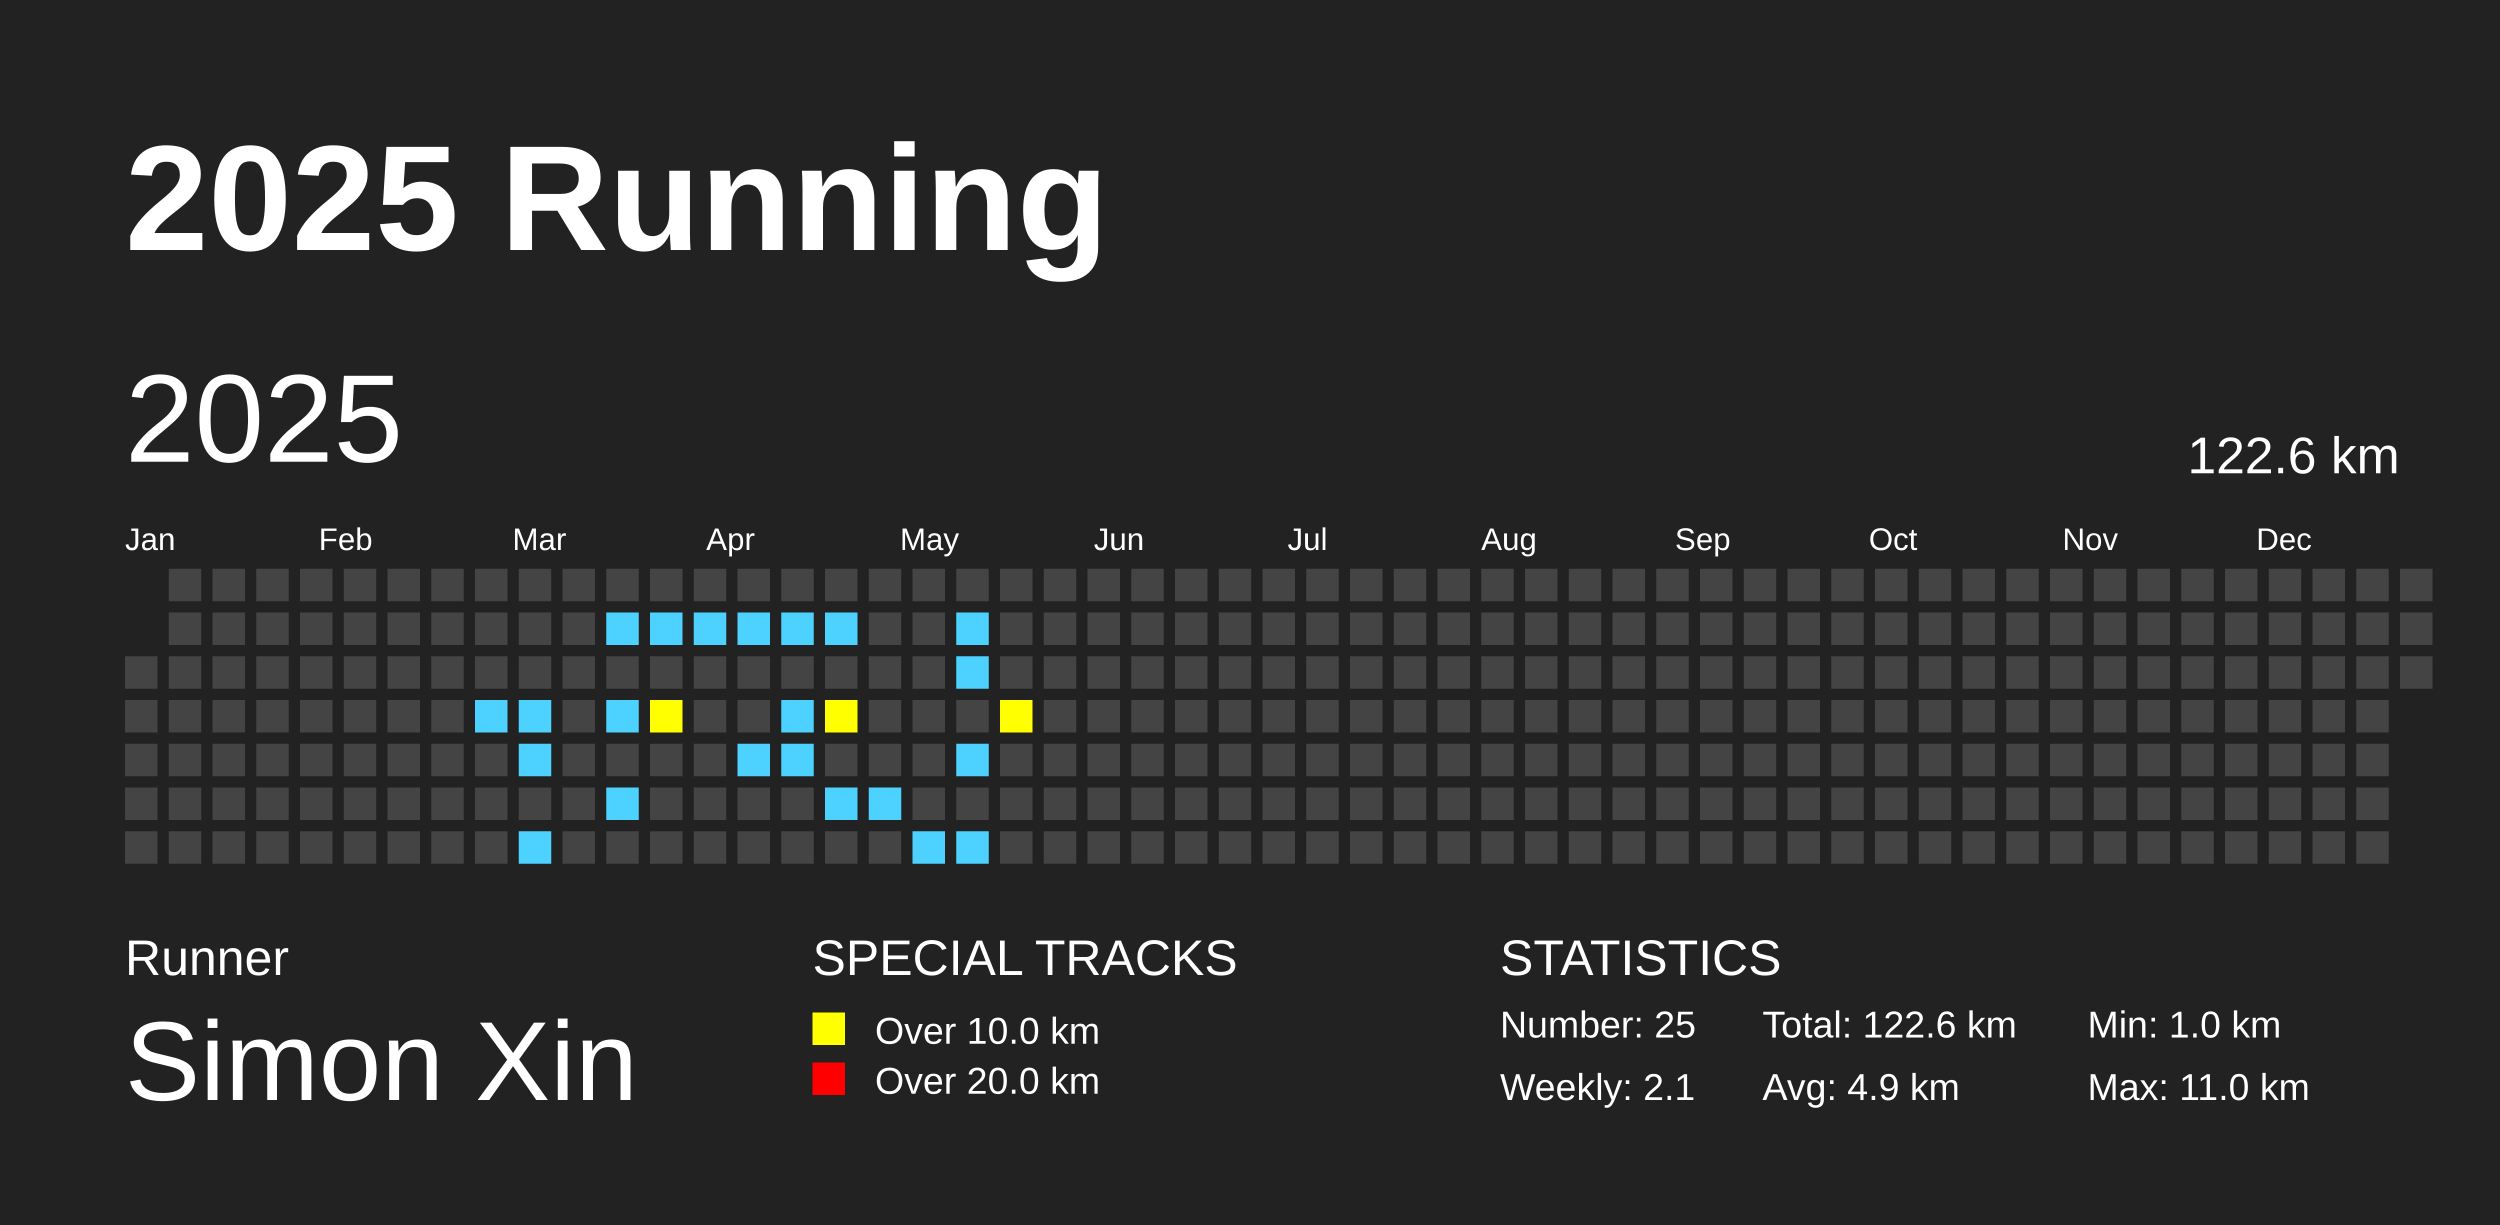
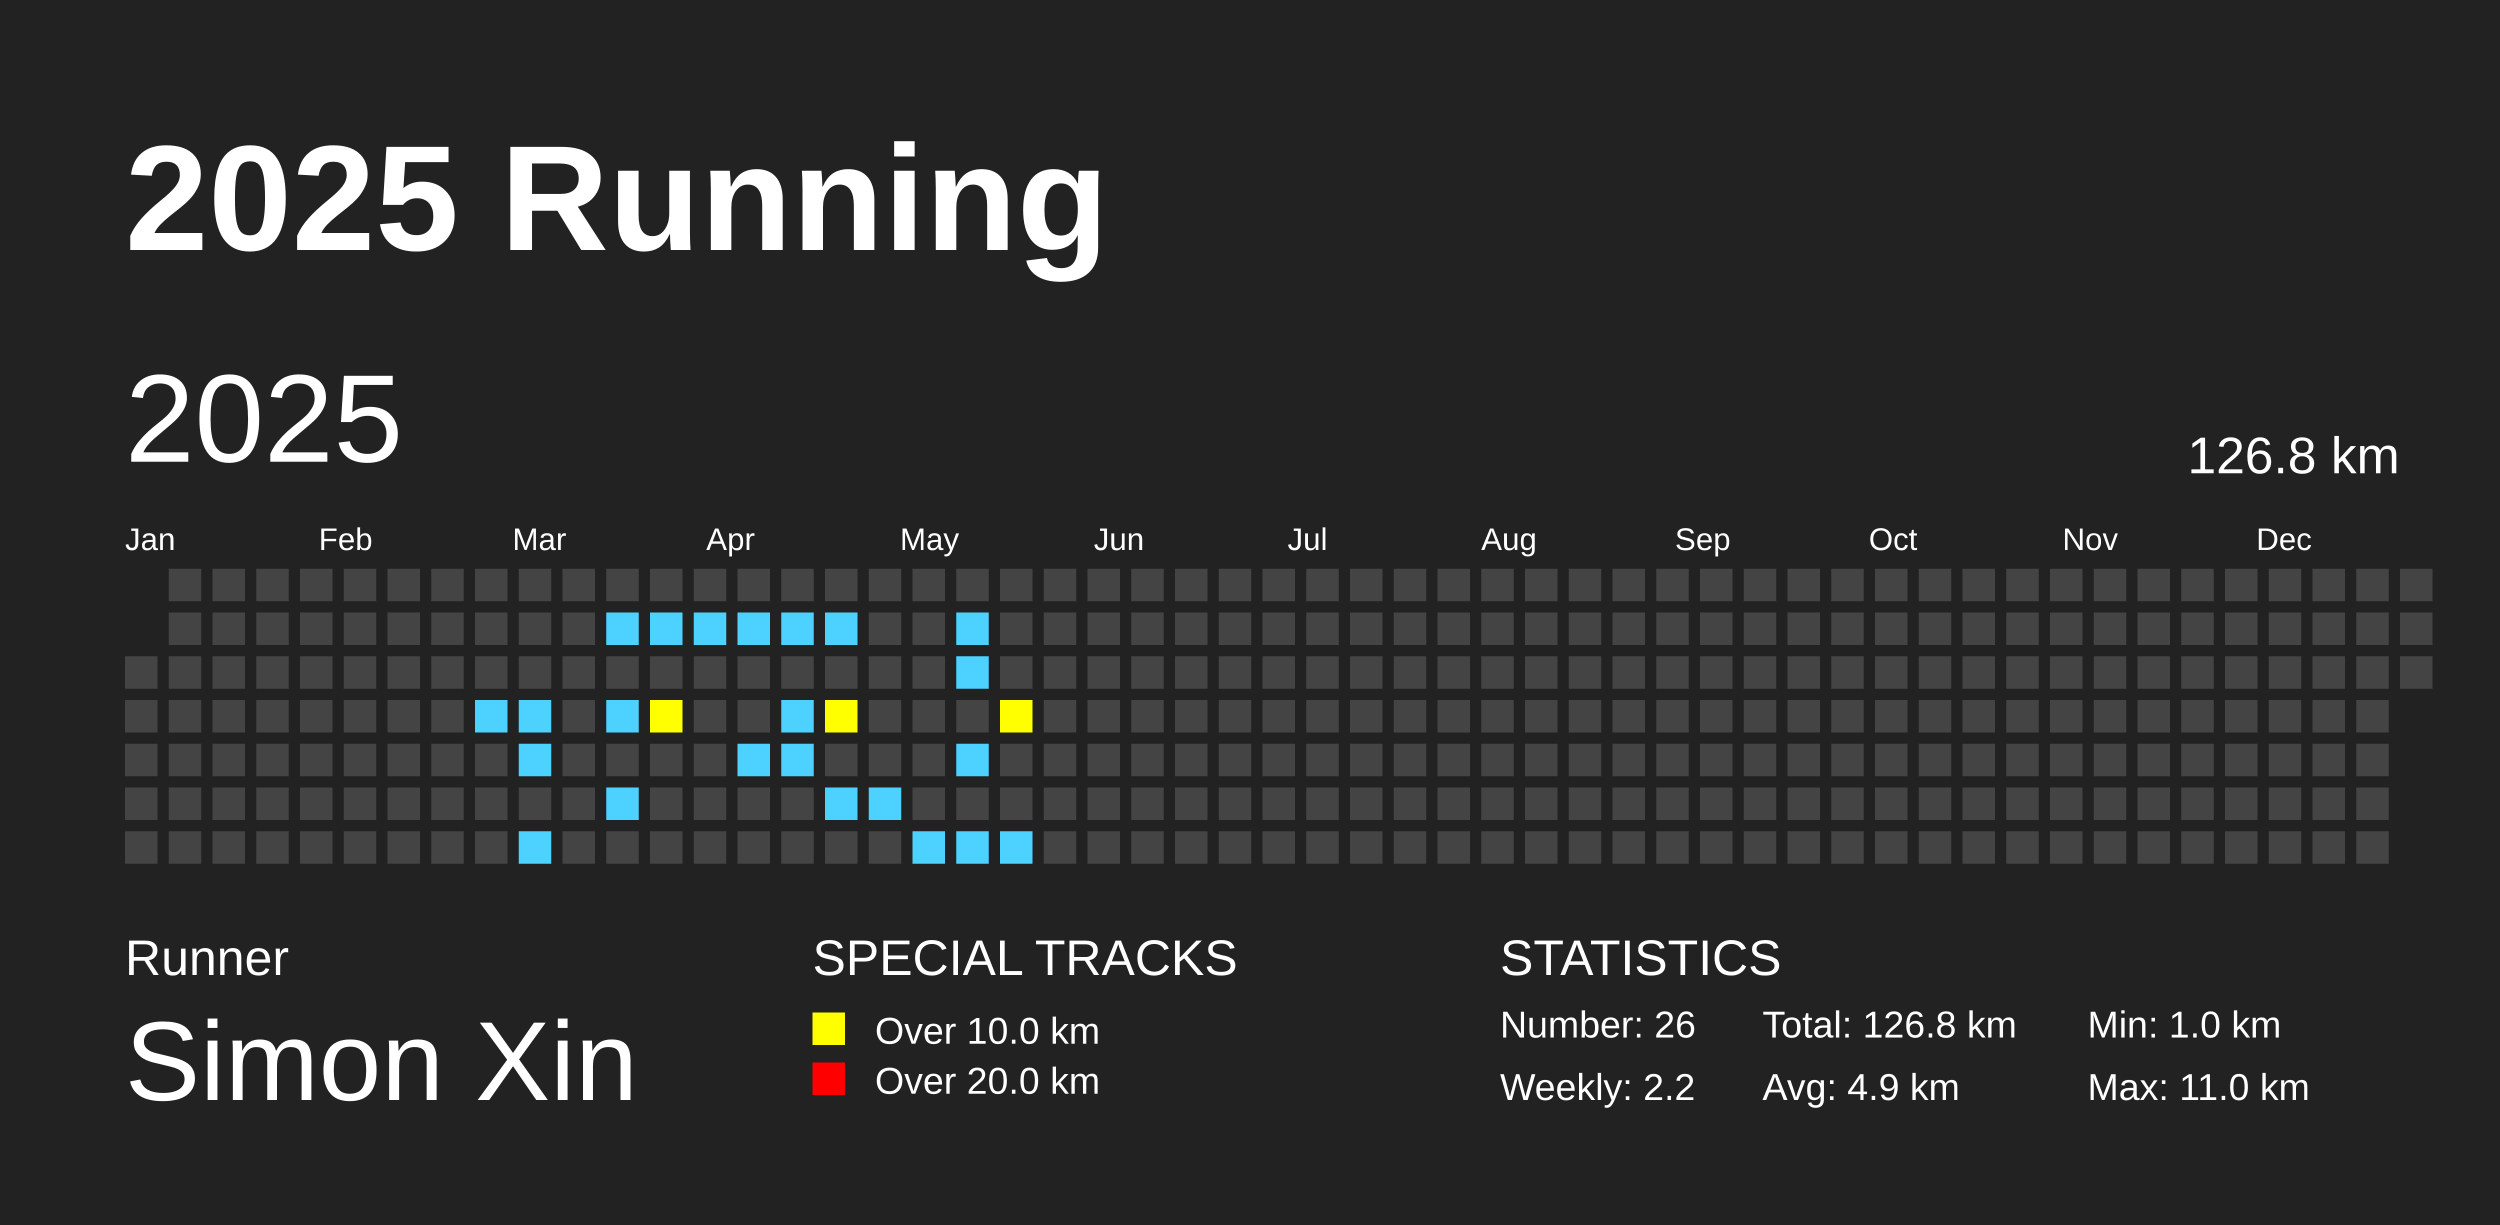
<svg xmlns="http://www.w3.org/2000/svg" baseProfile="full" height="98mm" version="1.1" viewBox="0,0,200,98" width="200mm">
  <defs />
  <rect fill="#222222" height="98" width="200" x="0" y="0" />
  <text fill="#FFFFFF" style="font-size:12px; font-family:Arial; font-weight:bold;" x="10" y="20">2025 Running</text>
  <text fill="#FFFFFF" style="font-size:4px; font-family:Arial" x="10" y="78">Runner</text>
  <text fill="#FFFFFF" style="font-size:9px; font-family:Arial" x="10" y="88">Simon Xin</text>
  <text fill="#FFFFFF" style="font-size:4px; font-family:Arial" x="65" y="78">SPECIAL TRACKS</text>
  <rect fill="yellow" height="2.6" width="2.6" x="65" y="81" />
  <text fill="#FFFFFF" style="font-size:3px; font-family:Arial" x="70" y="83.5">Over 10.0 km</text>
  <rect fill="red" height="2.6" width="2.6" x="65" y="85" />
  <text fill="#FFFFFF" style="font-size:3px; font-family:Arial" x="70" y="87.5">Over 20.0 km</text>
  <text fill="#FFFFFF" style="font-size:4px; font-family:Arial" x="120" y="78">STATISTICS</text>
-   <text fill="#FFFFFF" style="font-size:3px; font-family:Arial" x="120" y="83">Number: 25</text>
-   <text fill="#FFFFFF" style="font-size:3px; font-family:Arial" x="120" y="88">Weekly: 2.1</text>
-   <text fill="#FFFFFF" style="font-size:3px; font-family:Arial" x="141" y="83">Total: 122.6 km</text>
+   <text fill="#FFFFFF" style="font-size:3px; font-family:Arial" x="120" y="83">Number: 26</text>
+   <text fill="#FFFFFF" style="font-size:3px; font-family:Arial" x="120" y="88">Weekly: 2.2</text>
+   <text fill="#FFFFFF" style="font-size:3px; font-family:Arial" x="141" y="83">Total: 126.8 km</text>
  <text fill="#FFFFFF" style="font-size:3px; font-family:Arial" x="141" y="88">Avg: 4.9 km</text>
  <text fill="#FFFFFF" style="font-size:3px; font-family:Arial" x="167" y="83">Min: 1.0 km</text>
  <text fill="#FFFFFF" style="font-size:3px; font-family:Arial" x="167" y="88">Max: 11.0 km</text>
  <text dominant-baseline="hanging" fill="#FFFFFF" style="font-size:10.0px; font-family:Arial;" x="10" y="30">2025</text>
-   <text dominant-baseline="hanging" fill="#FFFFFF" style="font-size:4.125px; font-family:Arial;" x="175" y="35">122.6 km</text>
+   <text dominant-baseline="hanging" fill="#FFFFFF" style="font-size:4.125px; font-family:Arial;" x="175" y="35">126.8 km</text>
  <text fill="#FFFFFF" style="font-size:2.5px; font-family:Arial" x="10.0" y="44">Jan</text>
  <text fill="#FFFFFF" style="font-size:2.5px; font-family:Arial" x="25.5" y="44">Feb</text>
  <text fill="#FFFFFF" style="font-size:2.5px; font-family:Arial" x="41.0" y="44">Mar</text>
  <text fill="#FFFFFF" style="font-size:2.5px; font-family:Arial" x="56.5" y="44">Apr</text>
  <text fill="#FFFFFF" style="font-size:2.5px; font-family:Arial" x="72.0" y="44">May</text>
  <text fill="#FFFFFF" style="font-size:2.5px; font-family:Arial" x="87.5" y="44">Jun</text>
  <text fill="#FFFFFF" style="font-size:2.5px; font-family:Arial" x="103.0" y="44">Jul</text>
  <text fill="#FFFFFF" style="font-size:2.5px; font-family:Arial" x="118.5" y="44">Aug</text>
  <text fill="#FFFFFF" style="font-size:2.5px; font-family:Arial" x="134.0" y="44">Sep</text>
  <text fill="#FFFFFF" style="font-size:2.5px; font-family:Arial" x="149.5" y="44">Oct</text>
  <text fill="#FFFFFF" style="font-size:2.5px; font-family:Arial" x="165.0" y="44">Nov</text>
  <text fill="#FFFFFF" style="font-size:2.5px; font-family:Arial" x="180.5" y="44">Dec</text>
  <rect fill="#444444" height="2.6" width="2.6" x="10.0" y="52.5" />
  <rect fill="#444444" height="2.6" width="2.6" x="10.0" y="56.0" />
  <rect fill="#444444" height="2.6" width="2.6" x="10.0" y="59.5" />
  <rect fill="#444444" height="2.6" width="2.6" x="10.0" y="63.0" />
  <rect fill="#444444" height="2.6" width="2.6" x="10.0" y="66.5" />
  <rect fill="#444444" height="2.6" width="2.6" x="13.5" y="45.5" />
  <rect fill="#444444" height="2.6" width="2.6" x="13.5" y="49.0" />
  <rect fill="#444444" height="2.6" width="2.6" x="13.5" y="52.5" />
  <rect fill="#444444" height="2.6" width="2.6" x="13.5" y="56.0" />
  <rect fill="#444444" height="2.6" width="2.6" x="13.5" y="59.5" />
  <rect fill="#444444" height="2.6" width="2.6" x="13.5" y="63.0" />
  <rect fill="#444444" height="2.6" width="2.6" x="13.5" y="66.5" />
  <rect fill="#444444" height="2.6" width="2.6" x="17.0" y="45.5" />
  <rect fill="#444444" height="2.6" width="2.6" x="17.0" y="49.0" />
  <rect fill="#444444" height="2.6" width="2.6" x="17.0" y="52.5" />
  <rect fill="#444444" height="2.6" width="2.6" x="17.0" y="56.0" />
  <rect fill="#444444" height="2.6" width="2.6" x="17.0" y="59.5" />
  <rect fill="#444444" height="2.6" width="2.6" x="17.0" y="63.0" />
  <rect fill="#444444" height="2.6" width="2.6" x="17.0" y="66.5" />
  <rect fill="#444444" height="2.6" width="2.6" x="20.5" y="45.5" />
  <rect fill="#444444" height="2.6" width="2.6" x="20.5" y="49.0" />
  <rect fill="#444444" height="2.6" width="2.6" x="20.5" y="52.5" />
  <rect fill="#444444" height="2.6" width="2.6" x="20.5" y="56.0" />
  <rect fill="#444444" height="2.6" width="2.6" x="20.5" y="59.5" />
  <rect fill="#444444" height="2.6" width="2.6" x="20.5" y="63.0" />
  <rect fill="#444444" height="2.6" width="2.6" x="20.5" y="66.5" />
  <rect fill="#444444" height="2.6" width="2.6" x="24.0" y="45.5" />
  <rect fill="#444444" height="2.6" width="2.6" x="24.0" y="49.0" />
  <rect fill="#444444" height="2.6" width="2.6" x="24.0" y="52.5" />
  <rect fill="#444444" height="2.6" width="2.6" x="24.0" y="56.0" />
  <rect fill="#444444" height="2.6" width="2.6" x="24.0" y="59.5" />
  <rect fill="#444444" height="2.6" width="2.6" x="24.0" y="63.0" />
  <rect fill="#444444" height="2.6" width="2.6" x="24.0" y="66.5" />
  <rect fill="#444444" height="2.6" width="2.6" x="27.5" y="45.5" />
  <rect fill="#444444" height="2.6" width="2.6" x="27.5" y="49.0" />
  <rect fill="#444444" height="2.6" width="2.6" x="27.5" y="52.5" />
  <rect fill="#444444" height="2.6" width="2.6" x="27.5" y="56.0" />
  <rect fill="#444444" height="2.6" width="2.6" x="27.5" y="59.5" />
  <rect fill="#444444" height="2.6" width="2.6" x="27.5" y="63.0" />
  <rect fill="#444444" height="2.6" width="2.6" x="27.5" y="66.5" />
  <rect fill="#444444" height="2.6" width="2.6" x="31.0" y="45.5" />
  <rect fill="#444444" height="2.6" width="2.6" x="31.0" y="49.0" />
  <rect fill="#444444" height="2.6" width="2.6" x="31.0" y="52.5" />
  <rect fill="#444444" height="2.6" width="2.6" x="31.0" y="56.0" />
  <rect fill="#444444" height="2.6" width="2.6" x="31.0" y="59.5" />
  <rect fill="#444444" height="2.6" width="2.6" x="31.0" y="63.0" />
  <rect fill="#444444" height="2.6" width="2.6" x="31.0" y="66.5" />
  <rect fill="#444444" height="2.6" width="2.6" x="34.5" y="45.5" />
  <rect fill="#444444" height="2.6" width="2.6" x="34.5" y="49.0" />
  <rect fill="#444444" height="2.6" width="2.6" x="34.5" y="52.5" />
  <rect fill="#444444" height="2.6" width="2.6" x="34.5" y="56.0" />
  <rect fill="#444444" height="2.6" width="2.6" x="34.5" y="59.5" />
  <rect fill="#444444" height="2.6" width="2.6" x="34.5" y="63.0" />
  <rect fill="#444444" height="2.6" width="2.6" x="34.5" y="66.5" />
  <rect fill="#444444" height="2.6" width="2.6" x="38.0" y="45.5" />
  <rect fill="#444444" height="2.6" width="2.6" x="38.0" y="49.0" />
  <rect fill="#444444" height="2.6" width="2.6" x="38.0" y="52.5" />
  <rect fill="#4DD2FF" height="2.6" width="2.6" x="38.0" y="56.0" />
  <rect fill="#444444" height="2.6" width="2.6" x="38.0" y="59.5" />
  <rect fill="#444444" height="2.6" width="2.6" x="38.0" y="63.0" />
  <rect fill="#444444" height="2.6" width="2.6" x="38.0" y="66.5" />
  <rect fill="#444444" height="2.6" width="2.6" x="41.5" y="45.5" />
  <rect fill="#444444" height="2.6" width="2.6" x="41.5" y="49.0" />
  <rect fill="#444444" height="2.6" width="2.6" x="41.5" y="52.5" />
  <rect fill="#4DD2FF" height="2.6" width="2.6" x="41.5" y="56.0" />
  <rect fill="#4DD2FF" height="2.6" width="2.6" x="41.5" y="59.5" />
  <rect fill="#444444" height="2.6" width="2.6" x="41.5" y="63.0" />
  <rect fill="#4DD2FF" height="2.6" width="2.6" x="41.5" y="66.5" />
  <rect fill="#444444" height="2.6" width="2.6" x="45.0" y="45.5" />
  <rect fill="#444444" height="2.6" width="2.6" x="45.0" y="49.0" />
  <rect fill="#444444" height="2.6" width="2.6" x="45.0" y="52.5" />
  <rect fill="#444444" height="2.6" width="2.6" x="45.0" y="56.0" />
  <rect fill="#444444" height="2.6" width="2.6" x="45.0" y="59.5" />
  <rect fill="#444444" height="2.6" width="2.6" x="45.0" y="63.0" />
  <rect fill="#444444" height="2.6" width="2.6" x="45.0" y="66.5" />
  <rect fill="#444444" height="2.6" width="2.6" x="48.5" y="45.5" />
  <rect fill="#4DD2FF" height="2.6" width="2.6" x="48.5" y="49.0" />
  <rect fill="#444444" height="2.6" width="2.6" x="48.5" y="52.5" />
  <rect fill="#4DD2FF" height="2.6" width="2.6" x="48.5" y="56.0" />
  <rect fill="#444444" height="2.6" width="2.6" x="48.5" y="59.5" />
  <rect fill="#4DD2FF" height="2.6" width="2.6" x="48.5" y="63.0" />
  <rect fill="#444444" height="2.6" width="2.6" x="48.5" y="66.5" />
  <rect fill="#444444" height="2.6" width="2.6" x="52.0" y="45.5" />
  <rect fill="#4DD2FF" height="2.6" width="2.6" x="52.0" y="49.0" />
  <rect fill="#444444" height="2.6" width="2.6" x="52.0" y="52.5" />
  <rect fill="yellow" height="2.6" width="2.6" x="52.0" y="56.0" />
  <rect fill="#444444" height="2.6" width="2.6" x="52.0" y="59.5" />
  <rect fill="#444444" height="2.6" width="2.6" x="52.0" y="63.0" />
  <rect fill="#444444" height="2.6" width="2.6" x="52.0" y="66.5" />
  <rect fill="#444444" height="2.6" width="2.6" x="55.5" y="45.5" />
  <rect fill="#4DD2FF" height="2.6" width="2.6" x="55.5" y="49.0" />
  <rect fill="#444444" height="2.6" width="2.6" x="55.5" y="52.5" />
  <rect fill="#444444" height="2.6" width="2.6" x="55.5" y="56.0" />
  <rect fill="#444444" height="2.6" width="2.6" x="55.5" y="59.5" />
  <rect fill="#444444" height="2.6" width="2.6" x="55.5" y="63.0" />
  <rect fill="#444444" height="2.6" width="2.6" x="55.5" y="66.5" />
  <rect fill="#444444" height="2.6" width="2.6" x="59.0" y="45.5" />
  <rect fill="#4DD2FF" height="2.6" width="2.6" x="59.0" y="49.0" />
  <rect fill="#444444" height="2.6" width="2.6" x="59.0" y="52.5" />
  <rect fill="#444444" height="2.6" width="2.6" x="59.0" y="56.0" />
  <rect fill="#4DD2FF" height="2.6" width="2.6" x="59.0" y="59.5" />
  <rect fill="#444444" height="2.6" width="2.6" x="59.0" y="63.0" />
  <rect fill="#444444" height="2.6" width="2.6" x="59.0" y="66.5" />
  <rect fill="#444444" height="2.6" width="2.6" x="62.5" y="45.5" />
  <rect fill="#4DD2FF" height="2.6" width="2.6" x="62.5" y="49.0" />
  <rect fill="#444444" height="2.6" width="2.6" x="62.5" y="52.5" />
  <rect fill="#4DD2FF" height="2.6" width="2.6" x="62.5" y="56.0" />
  <rect fill="#4DD2FF" height="2.6" width="2.6" x="62.5" y="59.5" />
  <rect fill="#444444" height="2.6" width="2.6" x="62.5" y="63.0" />
  <rect fill="#444444" height="2.6" width="2.6" x="62.5" y="66.5" />
  <rect fill="#444444" height="2.6" width="2.6" x="66.0" y="45.5" />
  <rect fill="#4DD2FF" height="2.6" width="2.6" x="66.0" y="49.0" />
  <rect fill="#444444" height="2.6" width="2.6" x="66.0" y="52.5" />
  <rect fill="yellow" height="2.6" width="2.6" x="66.0" y="56.0" />
  <rect fill="#444444" height="2.6" width="2.6" x="66.0" y="59.5" />
  <rect fill="#4DD2FF" height="2.6" width="2.6" x="66.0" y="63.0" />
  <rect fill="#444444" height="2.6" width="2.6" x="66.0" y="66.5" />
  <rect fill="#444444" height="2.6" width="2.6" x="69.5" y="45.5" />
  <rect fill="#444444" height="2.6" width="2.6" x="69.5" y="49.0" />
  <rect fill="#444444" height="2.6" width="2.6" x="69.5" y="52.5" />
  <rect fill="#444444" height="2.6" width="2.6" x="69.5" y="56.0" />
  <rect fill="#444444" height="2.6" width="2.6" x="69.5" y="59.5" />
  <rect fill="#4DD2FF" height="2.6" width="2.6" x="69.5" y="63.0" />
  <rect fill="#444444" height="2.6" width="2.6" x="69.5" y="66.5" />
  <rect fill="#444444" height="2.6" width="2.6" x="73.0" y="45.5" />
  <rect fill="#444444" height="2.6" width="2.6" x="73.0" y="49.0" />
  <rect fill="#444444" height="2.6" width="2.6" x="73.0" y="52.5" />
  <rect fill="#444444" height="2.6" width="2.6" x="73.0" y="56.0" />
  <rect fill="#444444" height="2.6" width="2.6" x="73.0" y="59.5" />
  <rect fill="#444444" height="2.6" width="2.6" x="73.0" y="63.0" />
  <rect fill="#4DD2FF" height="2.6" width="2.6" x="73.0" y="66.5" />
  <rect fill="#444444" height="2.6" width="2.6" x="76.5" y="45.5" />
  <rect fill="#4DD2FF" height="2.6" width="2.6" x="76.5" y="49.0" />
  <rect fill="#4DD2FF" height="2.6" width="2.6" x="76.5" y="52.5" />
  <rect fill="#444444" height="2.6" width="2.6" x="76.5" y="56.0" />
  <rect fill="#4DD2FF" height="2.6" width="2.6" x="76.5" y="59.5" />
  <rect fill="#444444" height="2.6" width="2.6" x="76.5" y="63.0" />
  <rect fill="#4DD2FF" height="2.6" width="2.6" x="76.5" y="66.5" />
  <rect fill="#444444" height="2.6" width="2.6" x="80.0" y="45.5" />
  <rect fill="#444444" height="2.6" width="2.6" x="80.0" y="49.0" />
  <rect fill="#444444" height="2.6" width="2.6" x="80.0" y="52.5" />
  <rect fill="yellow" height="2.6" width="2.6" x="80.0" y="56.0" />
  <rect fill="#444444" height="2.6" width="2.6" x="80.0" y="59.5" />
  <rect fill="#444444" height="2.6" width="2.6" x="80.0" y="63.0" />
-   <rect fill="#444444" height="2.6" width="2.6" x="80.0" y="66.5" />
+   <rect fill="#4DD2FF" height="2.6" width="2.6" x="80.0" y="66.5" />
  <rect fill="#444444" height="2.6" width="2.6" x="83.5" y="45.5" />
  <rect fill="#444444" height="2.6" width="2.6" x="83.5" y="49.0" />
  <rect fill="#444444" height="2.6" width="2.6" x="83.5" y="52.5" />
  <rect fill="#444444" height="2.6" width="2.6" x="83.5" y="56.0" />
  <rect fill="#444444" height="2.6" width="2.6" x="83.5" y="59.5" />
  <rect fill="#444444" height="2.6" width="2.6" x="83.5" y="63.0" />
  <rect fill="#444444" height="2.6" width="2.6" x="83.5" y="66.5" />
  <rect fill="#444444" height="2.6" width="2.6" x="87.0" y="45.5" />
  <rect fill="#444444" height="2.6" width="2.6" x="87.0" y="49.0" />
  <rect fill="#444444" height="2.6" width="2.6" x="87.0" y="52.5" />
  <rect fill="#444444" height="2.6" width="2.6" x="87.0" y="56.0" />
  <rect fill="#444444" height="2.6" width="2.6" x="87.0" y="59.5" />
  <rect fill="#444444" height="2.6" width="2.6" x="87.0" y="63.0" />
  <rect fill="#444444" height="2.6" width="2.6" x="87.0" y="66.5" />
  <rect fill="#444444" height="2.6" width="2.6" x="90.5" y="45.5" />
  <rect fill="#444444" height="2.6" width="2.6" x="90.5" y="49.0" />
  <rect fill="#444444" height="2.6" width="2.6" x="90.5" y="52.5" />
  <rect fill="#444444" height="2.6" width="2.6" x="90.5" y="56.0" />
  <rect fill="#444444" height="2.6" width="2.6" x="90.5" y="59.5" />
  <rect fill="#444444" height="2.6" width="2.6" x="90.5" y="63.0" />
  <rect fill="#444444" height="2.6" width="2.6" x="90.5" y="66.5" />
  <rect fill="#444444" height="2.6" width="2.6" x="94.0" y="45.5" />
  <rect fill="#444444" height="2.6" width="2.6" x="94.0" y="49.0" />
  <rect fill="#444444" height="2.6" width="2.6" x="94.0" y="52.5" />
  <rect fill="#444444" height="2.6" width="2.6" x="94.0" y="56.0" />
  <rect fill="#444444" height="2.6" width="2.6" x="94.0" y="59.5" />
  <rect fill="#444444" height="2.6" width="2.6" x="94.0" y="63.0" />
  <rect fill="#444444" height="2.6" width="2.6" x="94.0" y="66.5" />
  <rect fill="#444444" height="2.6" width="2.6" x="97.5" y="45.5" />
  <rect fill="#444444" height="2.6" width="2.6" x="97.5" y="49.0" />
  <rect fill="#444444" height="2.6" width="2.6" x="97.5" y="52.5" />
  <rect fill="#444444" height="2.6" width="2.6" x="97.5" y="56.0" />
  <rect fill="#444444" height="2.6" width="2.6" x="97.5" y="59.5" />
  <rect fill="#444444" height="2.6" width="2.6" x="97.5" y="63.0" />
  <rect fill="#444444" height="2.6" width="2.6" x="97.5" y="66.5" />
  <rect fill="#444444" height="2.6" width="2.6" x="101.0" y="45.5" />
  <rect fill="#444444" height="2.6" width="2.6" x="101.0" y="49.0" />
  <rect fill="#444444" height="2.6" width="2.6" x="101.0" y="52.5" />
  <rect fill="#444444" height="2.6" width="2.6" x="101.0" y="56.0" />
  <rect fill="#444444" height="2.6" width="2.6" x="101.0" y="59.5" />
  <rect fill="#444444" height="2.6" width="2.6" x="101.0" y="63.0" />
  <rect fill="#444444" height="2.6" width="2.6" x="101.0" y="66.5" />
  <rect fill="#444444" height="2.6" width="2.6" x="104.5" y="45.5" />
  <rect fill="#444444" height="2.6" width="2.6" x="104.5" y="49.0" />
  <rect fill="#444444" height="2.6" width="2.6" x="104.5" y="52.5" />
  <rect fill="#444444" height="2.6" width="2.6" x="104.5" y="56.0" />
  <rect fill="#444444" height="2.6" width="2.6" x="104.5" y="59.5" />
  <rect fill="#444444" height="2.6" width="2.6" x="104.5" y="63.0" />
  <rect fill="#444444" height="2.6" width="2.6" x="104.5" y="66.5" />
  <rect fill="#444444" height="2.6" width="2.6" x="108.0" y="45.5" />
  <rect fill="#444444" height="2.6" width="2.6" x="108.0" y="49.0" />
  <rect fill="#444444" height="2.6" width="2.6" x="108.0" y="52.5" />
  <rect fill="#444444" height="2.6" width="2.6" x="108.0" y="56.0" />
  <rect fill="#444444" height="2.6" width="2.6" x="108.0" y="59.5" />
  <rect fill="#444444" height="2.6" width="2.6" x="108.0" y="63.0" />
  <rect fill="#444444" height="2.6" width="2.6" x="108.0" y="66.5" />
  <rect fill="#444444" height="2.6" width="2.6" x="111.5" y="45.5" />
  <rect fill="#444444" height="2.6" width="2.6" x="111.5" y="49.0" />
  <rect fill="#444444" height="2.6" width="2.6" x="111.5" y="52.5" />
  <rect fill="#444444" height="2.6" width="2.6" x="111.5" y="56.0" />
  <rect fill="#444444" height="2.6" width="2.6" x="111.5" y="59.5" />
  <rect fill="#444444" height="2.6" width="2.6" x="111.5" y="63.0" />
  <rect fill="#444444" height="2.6" width="2.6" x="111.5" y="66.5" />
  <rect fill="#444444" height="2.6" width="2.6" x="115.0" y="45.5" />
  <rect fill="#444444" height="2.6" width="2.6" x="115.0" y="49.0" />
  <rect fill="#444444" height="2.6" width="2.6" x="115.0" y="52.5" />
  <rect fill="#444444" height="2.6" width="2.6" x="115.0" y="56.0" />
  <rect fill="#444444" height="2.6" width="2.6" x="115.0" y="59.5" />
  <rect fill="#444444" height="2.6" width="2.6" x="115.0" y="63.0" />
  <rect fill="#444444" height="2.6" width="2.6" x="115.0" y="66.5" />
  <rect fill="#444444" height="2.6" width="2.6" x="118.5" y="45.5" />
  <rect fill="#444444" height="2.6" width="2.6" x="118.5" y="49.0" />
  <rect fill="#444444" height="2.6" width="2.6" x="118.5" y="52.5" />
  <rect fill="#444444" height="2.6" width="2.6" x="118.5" y="56.0" />
  <rect fill="#444444" height="2.6" width="2.6" x="118.5" y="59.5" />
  <rect fill="#444444" height="2.6" width="2.6" x="118.5" y="63.0" />
  <rect fill="#444444" height="2.6" width="2.6" x="118.5" y="66.5" />
  <rect fill="#444444" height="2.6" width="2.6" x="122.0" y="45.5" />
  <rect fill="#444444" height="2.6" width="2.6" x="122.0" y="49.0" />
  <rect fill="#444444" height="2.6" width="2.6" x="122.0" y="52.5" />
  <rect fill="#444444" height="2.6" width="2.6" x="122.0" y="56.0" />
  <rect fill="#444444" height="2.6" width="2.6" x="122.0" y="59.5" />
  <rect fill="#444444" height="2.6" width="2.6" x="122.0" y="63.0" />
  <rect fill="#444444" height="2.6" width="2.6" x="122.0" y="66.5" />
  <rect fill="#444444" height="2.6" width="2.6" x="125.5" y="45.5" />
  <rect fill="#444444" height="2.6" width="2.6" x="125.5" y="49.0" />
  <rect fill="#444444" height="2.6" width="2.6" x="125.5" y="52.5" />
  <rect fill="#444444" height="2.6" width="2.6" x="125.5" y="56.0" />
  <rect fill="#444444" height="2.6" width="2.6" x="125.5" y="59.5" />
  <rect fill="#444444" height="2.6" width="2.6" x="125.5" y="63.0" />
  <rect fill="#444444" height="2.6" width="2.6" x="125.5" y="66.5" />
  <rect fill="#444444" height="2.6" width="2.6" x="129.0" y="45.5" />
  <rect fill="#444444" height="2.6" width="2.6" x="129.0" y="49.0" />
  <rect fill="#444444" height="2.6" width="2.6" x="129.0" y="52.5" />
  <rect fill="#444444" height="2.6" width="2.6" x="129.0" y="56.0" />
  <rect fill="#444444" height="2.6" width="2.6" x="129.0" y="59.5" />
  <rect fill="#444444" height="2.6" width="2.6" x="129.0" y="63.0" />
  <rect fill="#444444" height="2.6" width="2.6" x="129.0" y="66.5" />
  <rect fill="#444444" height="2.6" width="2.6" x="132.5" y="45.5" />
  <rect fill="#444444" height="2.6" width="2.6" x="132.5" y="49.0" />
  <rect fill="#444444" height="2.6" width="2.6" x="132.5" y="52.5" />
  <rect fill="#444444" height="2.6" width="2.6" x="132.5" y="56.0" />
  <rect fill="#444444" height="2.6" width="2.6" x="132.5" y="59.5" />
  <rect fill="#444444" height="2.6" width="2.6" x="132.5" y="63.0" />
  <rect fill="#444444" height="2.6" width="2.6" x="132.5" y="66.5" />
  <rect fill="#444444" height="2.6" width="2.6" x="136.0" y="45.5" />
  <rect fill="#444444" height="2.6" width="2.6" x="136.0" y="49.0" />
  <rect fill="#444444" height="2.6" width="2.6" x="136.0" y="52.5" />
  <rect fill="#444444" height="2.6" width="2.6" x="136.0" y="56.0" />
  <rect fill="#444444" height="2.6" width="2.6" x="136.0" y="59.5" />
  <rect fill="#444444" height="2.6" width="2.6" x="136.0" y="63.0" />
  <rect fill="#444444" height="2.6" width="2.6" x="136.0" y="66.5" />
  <rect fill="#444444" height="2.6" width="2.6" x="139.5" y="45.5" />
  <rect fill="#444444" height="2.6" width="2.6" x="139.5" y="49.0" />
  <rect fill="#444444" height="2.6" width="2.6" x="139.5" y="52.5" />
  <rect fill="#444444" height="2.6" width="2.6" x="139.5" y="56.0" />
  <rect fill="#444444" height="2.6" width="2.6" x="139.5" y="59.5" />
  <rect fill="#444444" height="2.6" width="2.6" x="139.5" y="63.0" />
  <rect fill="#444444" height="2.6" width="2.6" x="139.5" y="66.5" />
  <rect fill="#444444" height="2.6" width="2.6" x="143.0" y="45.5" />
  <rect fill="#444444" height="2.6" width="2.6" x="143.0" y="49.0" />
  <rect fill="#444444" height="2.6" width="2.6" x="143.0" y="52.5" />
  <rect fill="#444444" height="2.6" width="2.6" x="143.0" y="56.0" />
  <rect fill="#444444" height="2.6" width="2.6" x="143.0" y="59.5" />
  <rect fill="#444444" height="2.6" width="2.6" x="143.0" y="63.0" />
  <rect fill="#444444" height="2.6" width="2.6" x="143.0" y="66.5" />
  <rect fill="#444444" height="2.6" width="2.6" x="146.5" y="45.5" />
  <rect fill="#444444" height="2.6" width="2.6" x="146.5" y="49.0" />
  <rect fill="#444444" height="2.6" width="2.6" x="146.5" y="52.5" />
  <rect fill="#444444" height="2.6" width="2.6" x="146.5" y="56.0" />
  <rect fill="#444444" height="2.6" width="2.6" x="146.5" y="59.5" />
  <rect fill="#444444" height="2.6" width="2.6" x="146.5" y="63.0" />
  <rect fill="#444444" height="2.6" width="2.6" x="146.5" y="66.5" />
  <rect fill="#444444" height="2.6" width="2.6" x="150.0" y="45.5" />
  <rect fill="#444444" height="2.6" width="2.6" x="150.0" y="49.0" />
  <rect fill="#444444" height="2.6" width="2.6" x="150.0" y="52.5" />
  <rect fill="#444444" height="2.6" width="2.6" x="150.0" y="56.0" />
  <rect fill="#444444" height="2.6" width="2.6" x="150.0" y="59.5" />
  <rect fill="#444444" height="2.6" width="2.6" x="150.0" y="63.0" />
  <rect fill="#444444" height="2.6" width="2.6" x="150.0" y="66.5" />
  <rect fill="#444444" height="2.6" width="2.6" x="153.5" y="45.5" />
  <rect fill="#444444" height="2.6" width="2.6" x="153.5" y="49.0" />
  <rect fill="#444444" height="2.6" width="2.6" x="153.5" y="52.5" />
  <rect fill="#444444" height="2.6" width="2.6" x="153.5" y="56.0" />
  <rect fill="#444444" height="2.6" width="2.6" x="153.5" y="59.5" />
  <rect fill="#444444" height="2.6" width="2.6" x="153.5" y="63.0" />
  <rect fill="#444444" height="2.6" width="2.6" x="153.5" y="66.5" />
  <rect fill="#444444" height="2.6" width="2.6" x="157.0" y="45.5" />
  <rect fill="#444444" height="2.6" width="2.6" x="157.0" y="49.0" />
  <rect fill="#444444" height="2.6" width="2.6" x="157.0" y="52.5" />
  <rect fill="#444444" height="2.6" width="2.6" x="157.0" y="56.0" />
  <rect fill="#444444" height="2.6" width="2.6" x="157.0" y="59.5" />
  <rect fill="#444444" height="2.6" width="2.6" x="157.0" y="63.0" />
  <rect fill="#444444" height="2.6" width="2.6" x="157.0" y="66.5" />
  <rect fill="#444444" height="2.6" width="2.6" x="160.5" y="45.5" />
  <rect fill="#444444" height="2.6" width="2.6" x="160.5" y="49.0" />
  <rect fill="#444444" height="2.6" width="2.6" x="160.5" y="52.5" />
  <rect fill="#444444" height="2.6" width="2.6" x="160.5" y="56.0" />
  <rect fill="#444444" height="2.6" width="2.6" x="160.5" y="59.5" />
  <rect fill="#444444" height="2.6" width="2.6" x="160.5" y="63.0" />
  <rect fill="#444444" height="2.6" width="2.6" x="160.5" y="66.5" />
  <rect fill="#444444" height="2.6" width="2.6" x="164.0" y="45.5" />
  <rect fill="#444444" height="2.6" width="2.6" x="164.0" y="49.0" />
  <rect fill="#444444" height="2.6" width="2.6" x="164.0" y="52.5" />
  <rect fill="#444444" height="2.6" width="2.6" x="164.0" y="56.0" />
  <rect fill="#444444" height="2.6" width="2.6" x="164.0" y="59.5" />
  <rect fill="#444444" height="2.6" width="2.6" x="164.0" y="63.0" />
  <rect fill="#444444" height="2.6" width="2.6" x="164.0" y="66.5" />
  <rect fill="#444444" height="2.6" width="2.6" x="167.5" y="45.5" />
  <rect fill="#444444" height="2.6" width="2.6" x="167.5" y="49.0" />
  <rect fill="#444444" height="2.6" width="2.6" x="167.5" y="52.5" />
  <rect fill="#444444" height="2.6" width="2.6" x="167.5" y="56.0" />
  <rect fill="#444444" height="2.6" width="2.6" x="167.5" y="59.5" />
  <rect fill="#444444" height="2.6" width="2.6" x="167.5" y="63.0" />
  <rect fill="#444444" height="2.6" width="2.6" x="167.5" y="66.5" />
  <rect fill="#444444" height="2.6" width="2.6" x="171.0" y="45.5" />
  <rect fill="#444444" height="2.6" width="2.6" x="171.0" y="49.0" />
  <rect fill="#444444" height="2.6" width="2.6" x="171.0" y="52.5" />
  <rect fill="#444444" height="2.6" width="2.6" x="171.0" y="56.0" />
  <rect fill="#444444" height="2.6" width="2.6" x="171.0" y="59.5" />
  <rect fill="#444444" height="2.6" width="2.6" x="171.0" y="63.0" />
  <rect fill="#444444" height="2.6" width="2.6" x="171.0" y="66.5" />
  <rect fill="#444444" height="2.6" width="2.6" x="174.5" y="45.5" />
  <rect fill="#444444" height="2.6" width="2.6" x="174.5" y="49.0" />
  <rect fill="#444444" height="2.6" width="2.6" x="174.5" y="52.5" />
  <rect fill="#444444" height="2.6" width="2.6" x="174.5" y="56.0" />
  <rect fill="#444444" height="2.6" width="2.6" x="174.5" y="59.5" />
  <rect fill="#444444" height="2.6" width="2.6" x="174.5" y="63.0" />
  <rect fill="#444444" height="2.6" width="2.6" x="174.5" y="66.5" />
  <rect fill="#444444" height="2.6" width="2.6" x="178.0" y="45.5" />
  <rect fill="#444444" height="2.6" width="2.6" x="178.0" y="49.0" />
  <rect fill="#444444" height="2.6" width="2.6" x="178.0" y="52.5" />
  <rect fill="#444444" height="2.6" width="2.6" x="178.0" y="56.0" />
  <rect fill="#444444" height="2.6" width="2.6" x="178.0" y="59.5" />
  <rect fill="#444444" height="2.6" width="2.6" x="178.0" y="63.0" />
  <rect fill="#444444" height="2.6" width="2.6" x="178.0" y="66.5" />
  <rect fill="#444444" height="2.6" width="2.6" x="181.5" y="45.5" />
  <rect fill="#444444" height="2.6" width="2.6" x="181.5" y="49.0" />
  <rect fill="#444444" height="2.6" width="2.6" x="181.5" y="52.5" />
  <rect fill="#444444" height="2.6" width="2.6" x="181.5" y="56.0" />
  <rect fill="#444444" height="2.6" width="2.6" x="181.5" y="59.5" />
  <rect fill="#444444" height="2.6" width="2.6" x="181.5" y="63.0" />
  <rect fill="#444444" height="2.6" width="2.6" x="181.5" y="66.5" />
  <rect fill="#444444" height="2.6" width="2.6" x="185.0" y="45.5" />
  <rect fill="#444444" height="2.6" width="2.6" x="185.0" y="49.0" />
  <rect fill="#444444" height="2.6" width="2.6" x="185.0" y="52.5" />
  <rect fill="#444444" height="2.6" width="2.6" x="185.0" y="56.0" />
  <rect fill="#444444" height="2.6" width="2.6" x="185.0" y="59.5" />
  <rect fill="#444444" height="2.6" width="2.6" x="185.0" y="63.0" />
  <rect fill="#444444" height="2.6" width="2.6" x="185.0" y="66.5" />
  <rect fill="#444444" height="2.6" width="2.6" x="188.5" y="45.5" />
  <rect fill="#444444" height="2.6" width="2.6" x="188.5" y="49.0" />
  <rect fill="#444444" height="2.6" width="2.6" x="188.5" y="52.5" />
  <rect fill="#444444" height="2.6" width="2.6" x="188.5" y="56.0" />
  <rect fill="#444444" height="2.6" width="2.6" x="188.5" y="59.5" />
  <rect fill="#444444" height="2.6" width="2.6" x="188.5" y="63.0" />
  <rect fill="#444444" height="2.6" width="2.6" x="188.5" y="66.5" />
  <rect fill="#444444" height="2.6" width="2.6" x="192.0" y="45.5" />
  <rect fill="#444444" height="2.6" width="2.6" x="192.0" y="49.0" />
  <rect fill="#444444" height="2.6" width="2.6" x="192.0" y="52.5" />
</svg>
